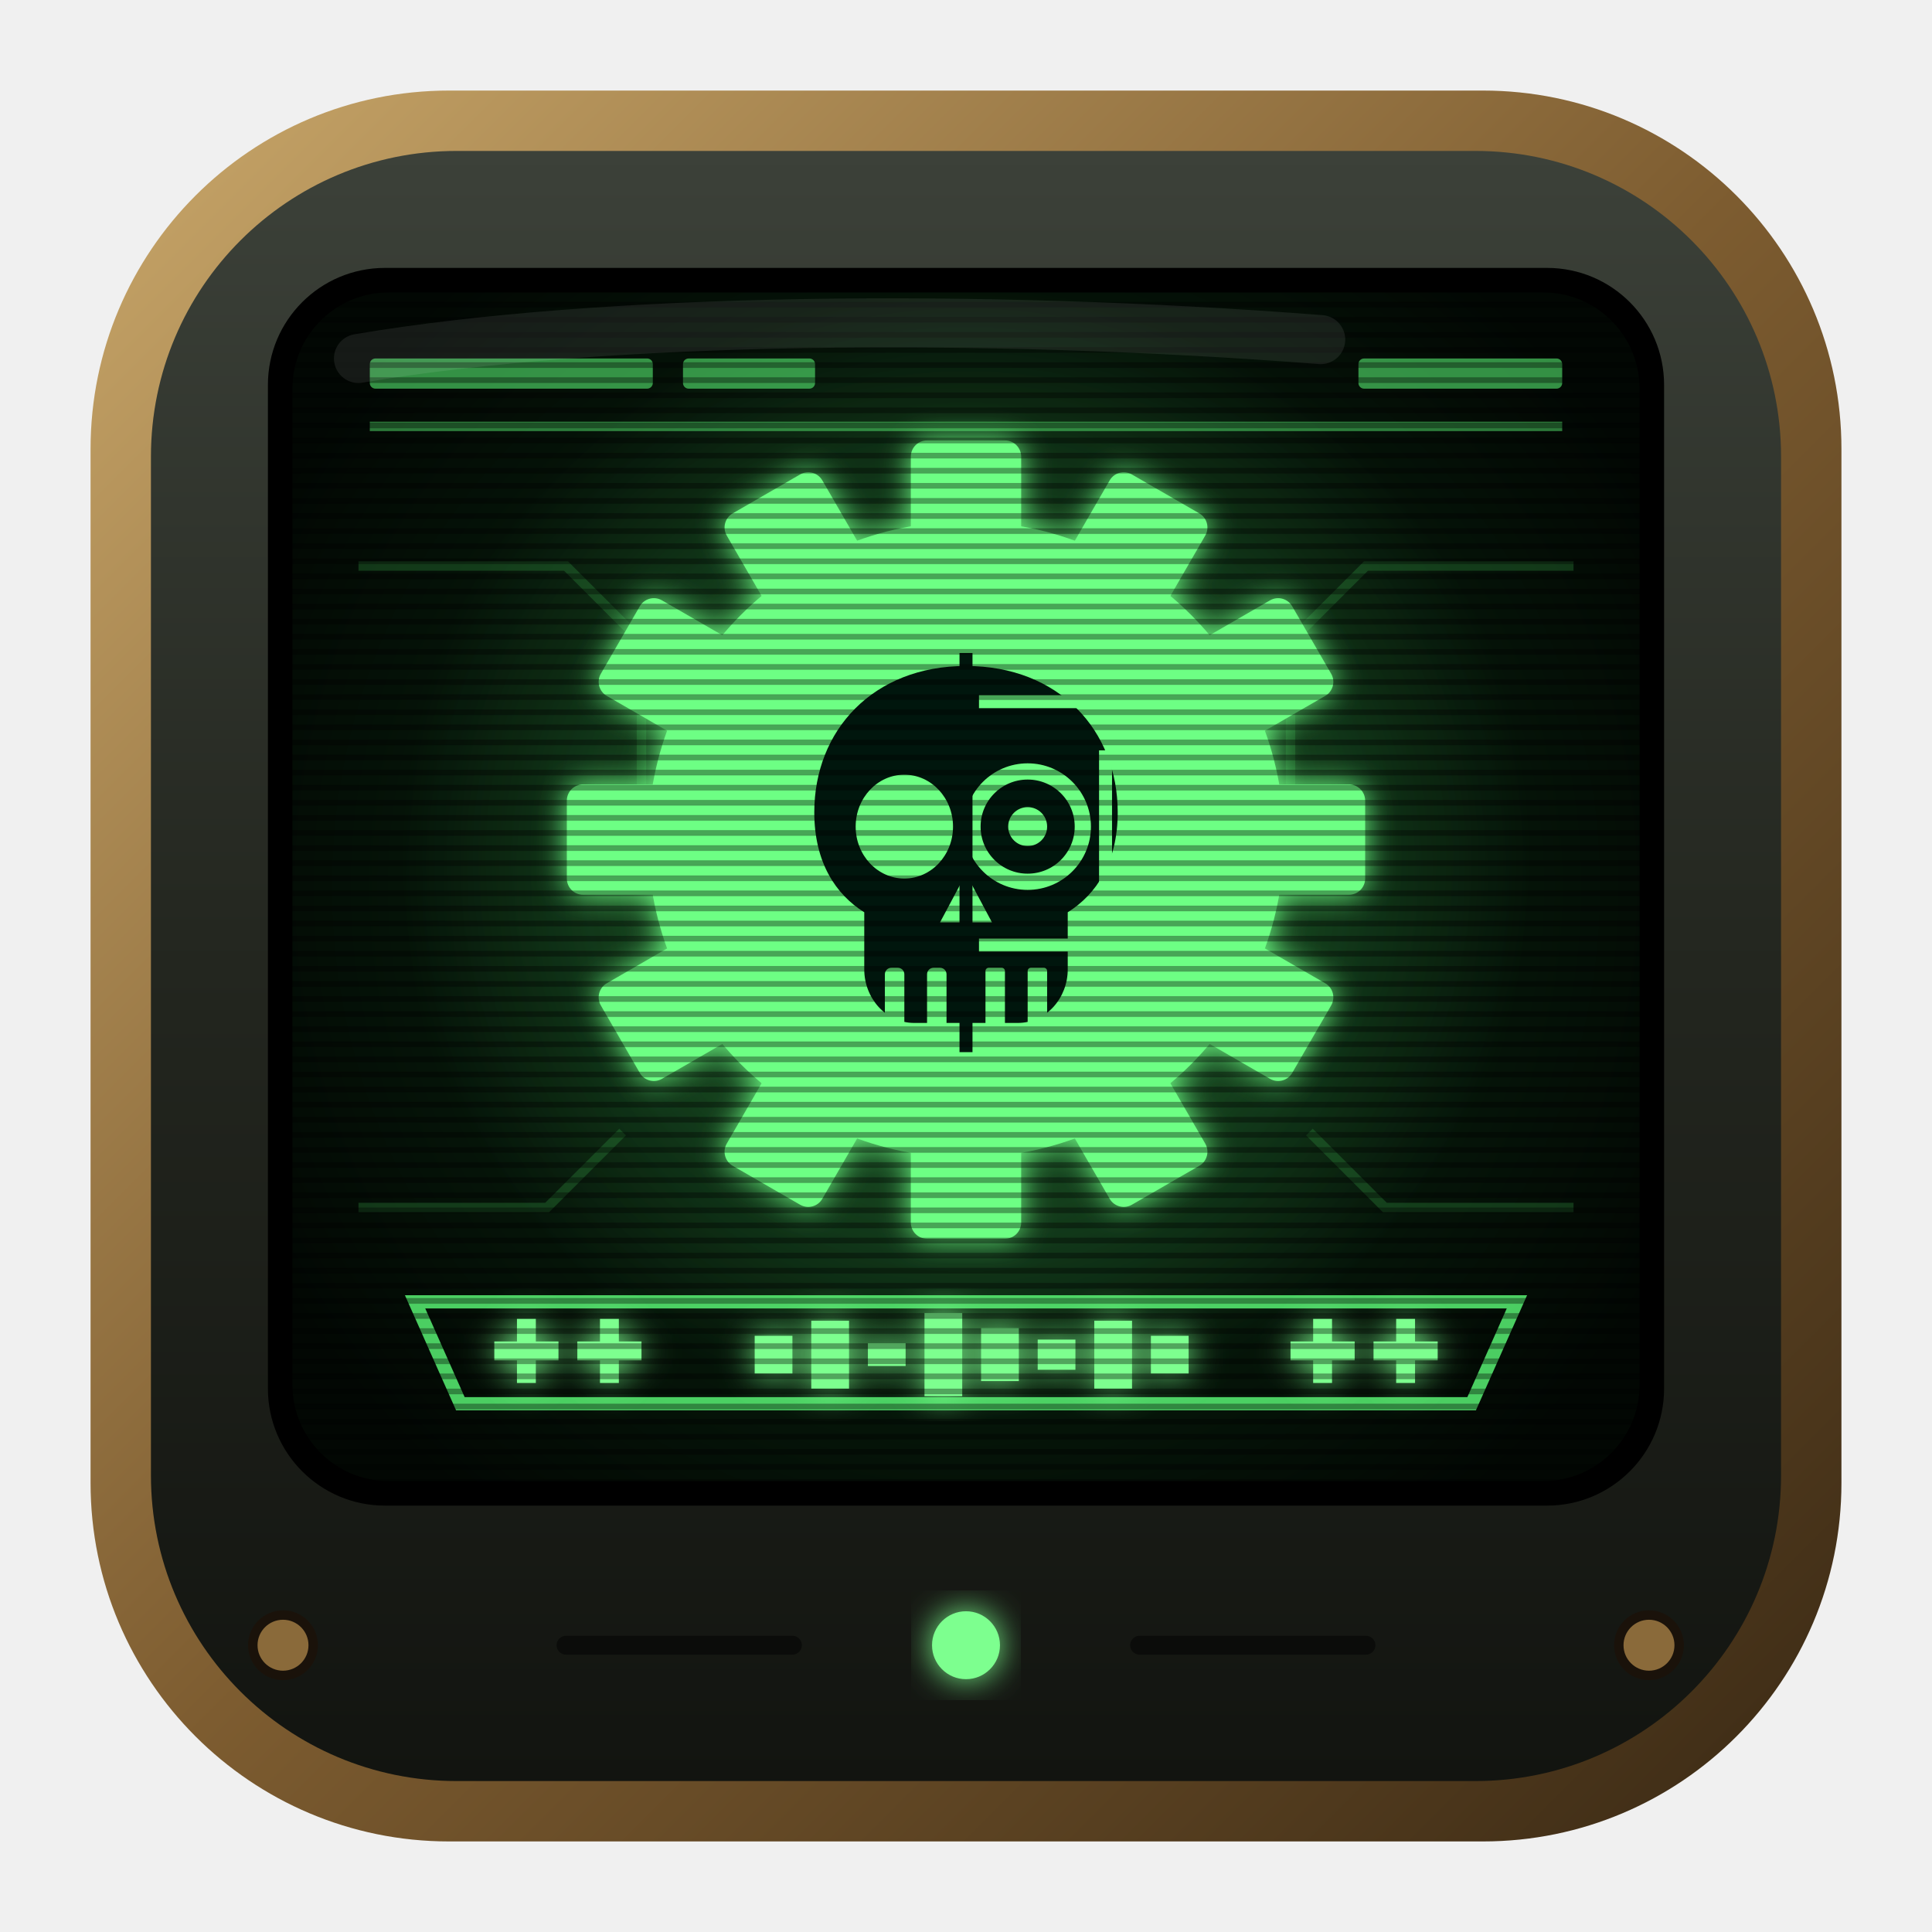
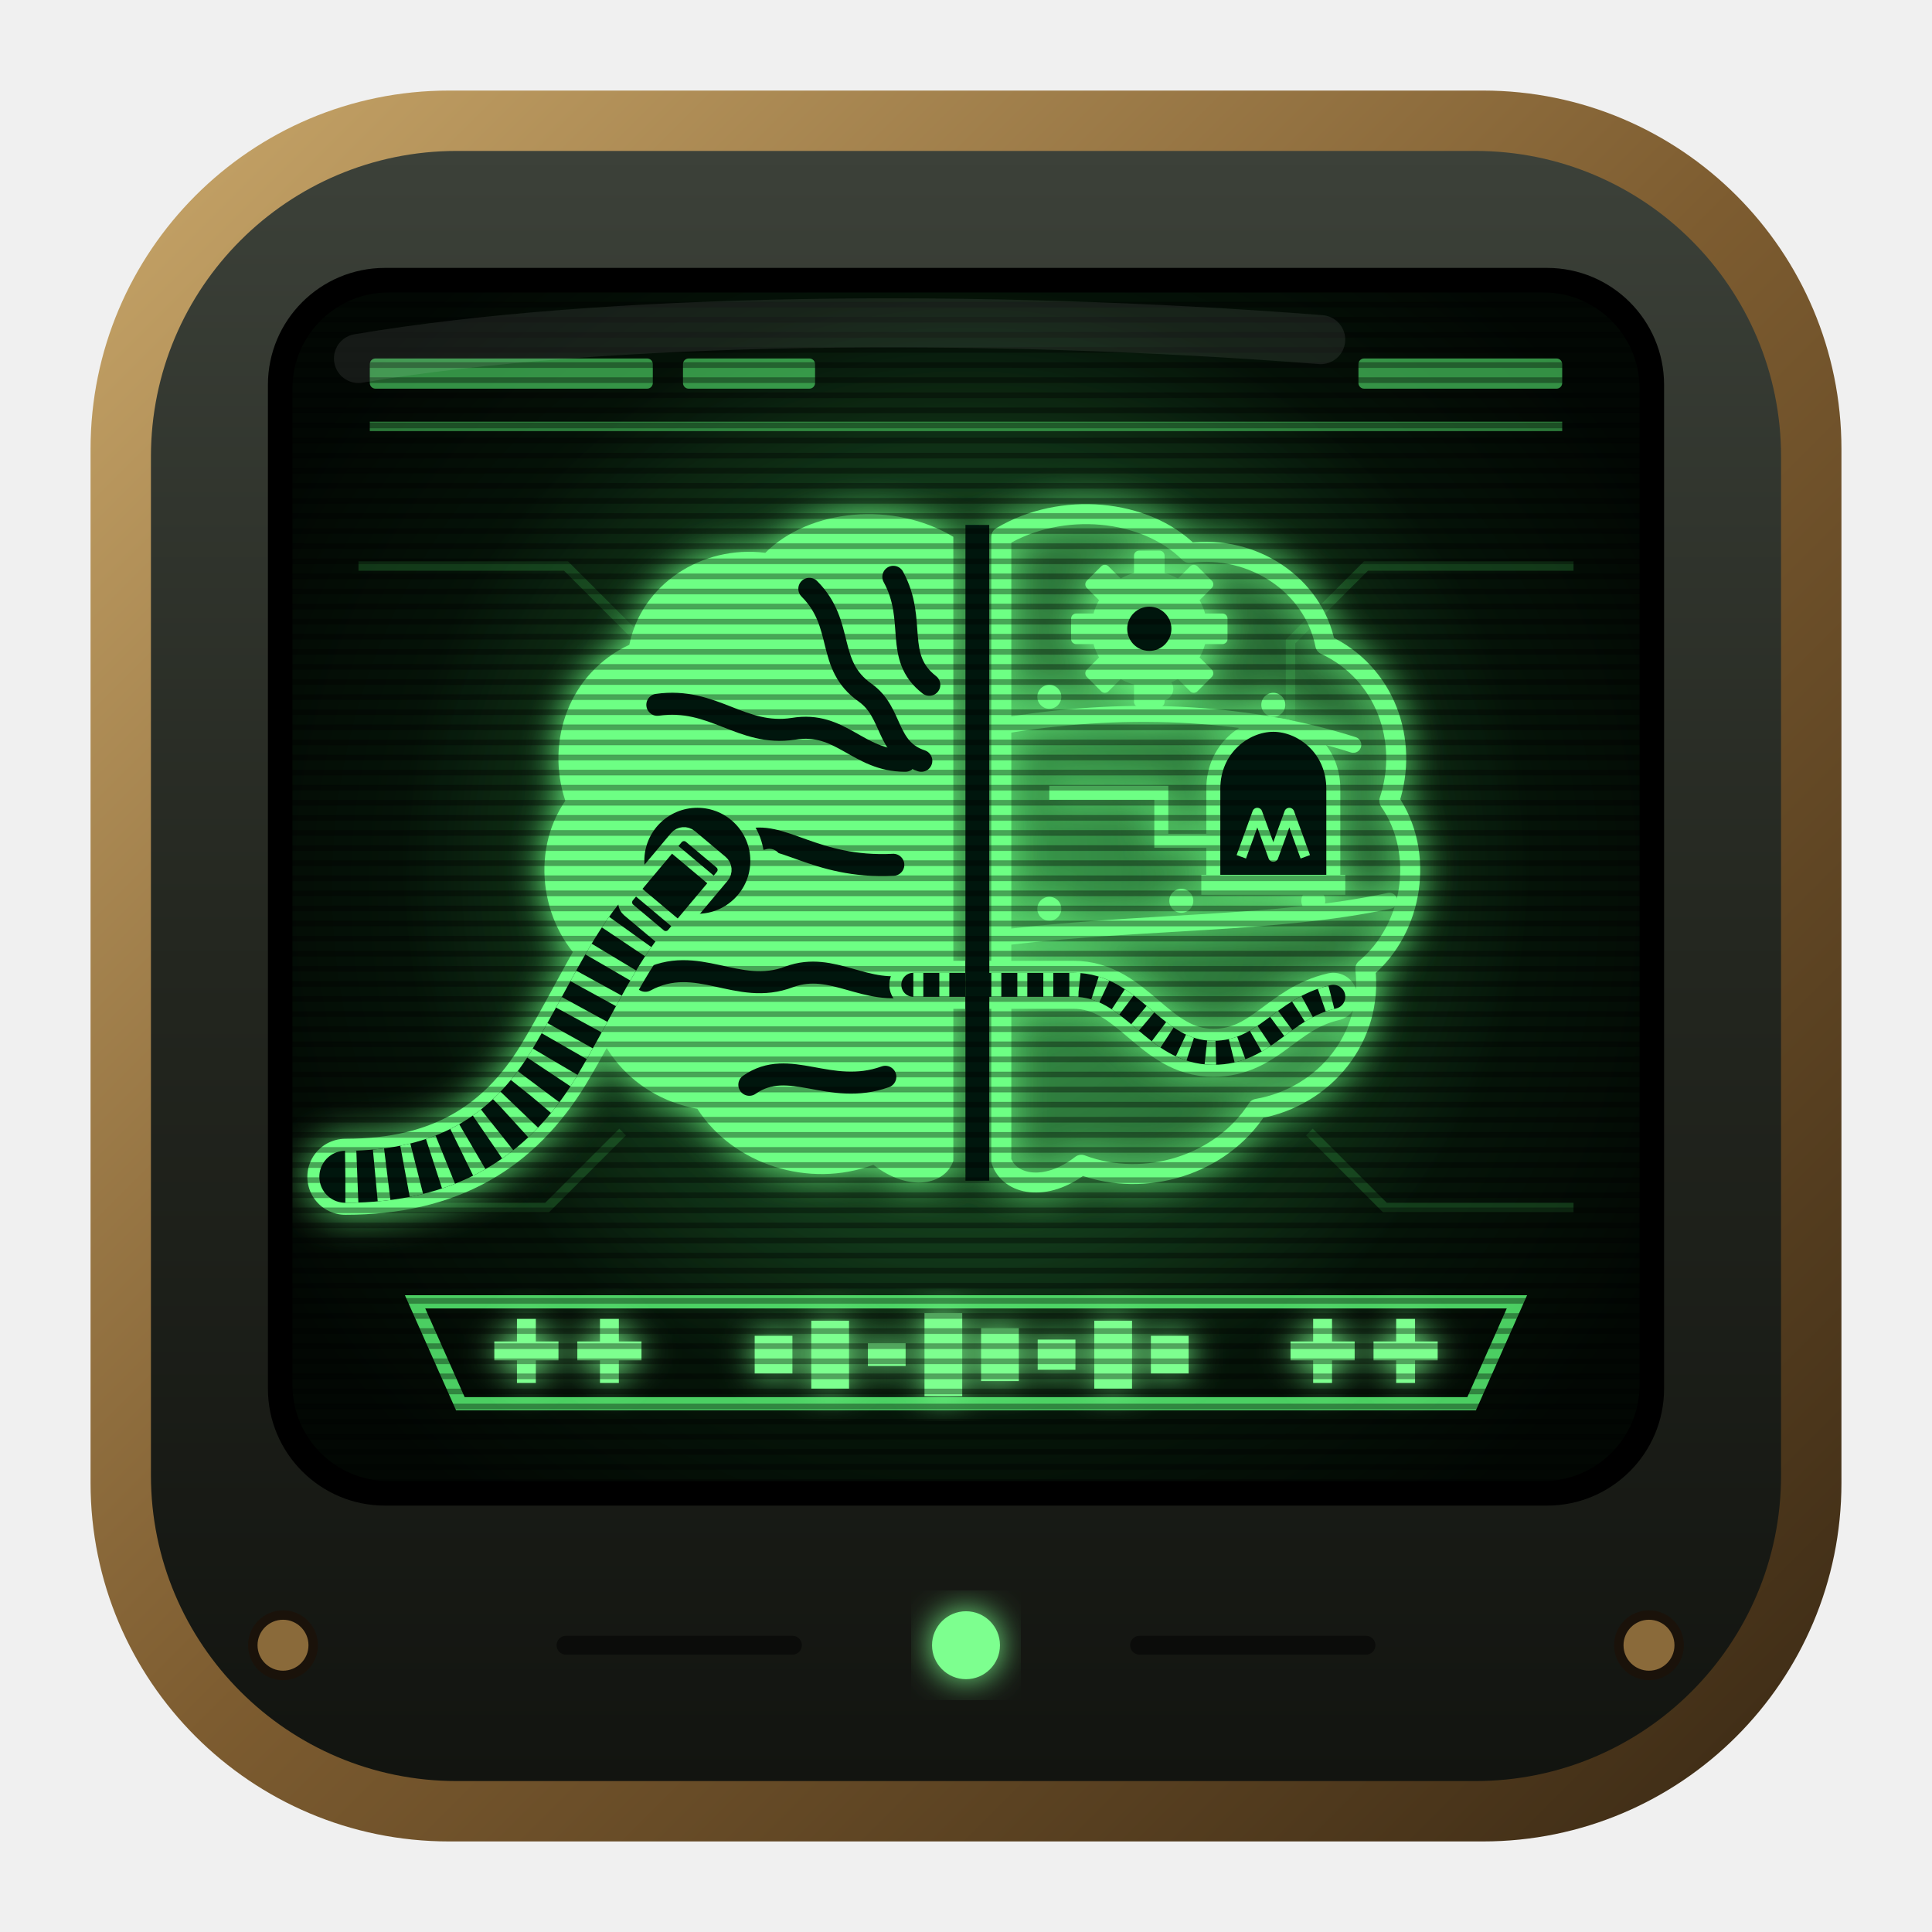
<svg xmlns="http://www.w3.org/2000/svg" viewBox="0 0 1024 1024" width="1024" height="1024">
  <defs>
    <linearGradient id="bezel" x1="0" y1="0" x2="0" y2="1">
      <stop offset="0" stop-color="#3c4139" />
      <stop offset="0.5" stop-color="#23261f" />
      <stop offset="1" stop-color="#121410" />
    </linearGradient>
    <linearGradient id="rim" x1="0" y1="0" x2="1" y2="1">
      <stop offset="0" stop-color="#c9a76a" />
      <stop offset="0.5" stop-color="#7d5c30" />
      <stop offset="1" stop-color="#3a2914" />
    </linearGradient>
    <radialGradient id="screen" cx="512" cy="470" r="420" gradientUnits="userSpaceOnUse">
      <stop offset="0" stop-color="#0f3517" />
      <stop offset="0.6" stop-color="#06180a" />
      <stop offset="1" stop-color="#020703" />
    </radialGradient>
    <radialGradient id="bloom" cx="512" cy="455" r="300" gradientUnits="userSpaceOnUse">
      <stop offset="0" stop-color="#5dff7a" stop-opacity="0.35" />
      <stop offset="1" stop-color="#5dff7a" stop-opacity="0" />
    </radialGradient>
    <pattern id="scan" width="8" height="8" patternUnits="userSpaceOnUse">
      <rect width="8" height="3" fill="#000" fill-opacity="0.35" />
    </pattern>
    <clipPath id="screen-clip">
      <rect x="150" y="150" width="724" height="640" rx="56" />
-     </clipPath>
-     <clipPath id="right-half">
-       <rect x="512" y="0" width="512" height="1024" />
    </clipPath>
    <filter id="glow" x="-30%" y="-30%" width="160%" height="160%">
      <feGaussianBlur stdDeviation="9" result="b" />
      <feMerge>
        <feMergeNode in="b" />
        <feMergeNode in="SourceGraphic" />
      </feMerge>
    </filter>
  </defs>
  <rect x="48" y="48" width="928" height="928" rx="190" fill="url(#rim)" />
  <rect x="80" y="80" width="864" height="864" rx="162" fill="url(#bezel)" />
  <g fill="#8a6a3a" stroke="#1a120a" stroke-width="5">
    <circle cx="150" cy="872" r="16" />
    <circle cx="874" cy="872" r="16" />
  </g>
  <circle cx="512" cy="872" r="18" fill="#7dff8f" filter="url(#glow)" />
  <g stroke="#0b0c0a" stroke-width="10" stroke-linecap="round">
    <path d="M300 872H420M604 872H724" />
  </g>
  <rect x="142" y="142" width="740" height="656" rx="62" fill="#000" />
  <g clip-path="url(#screen-clip)">
    <rect x="150" y="150" width="724" height="640" fill="url(#screen)" />
    <rect x="150" y="150" width="724" height="640" fill="url(#bloom)" />
    <g stroke="#2e8a3c" stroke-opacity="0.35" stroke-width="5" fill="none">
      <path d="M190 300H300L340 340V420M834 300H724L684 340V420M190 640H290L330 600M834 640H734L694 600" />
    </g>
    <g fill="#5dff7a" fill-opacity="0.55">
      <rect x="196" y="190" width="150" height="16" rx="3" />
      <rect x="362" y="190" width="70" height="16" rx="3" />
      <rect x="720" y="190" width="108" height="16" rx="3" />
    </g>
    <path d="M196 226H828" stroke="#5dff7a" stroke-opacity="0.45" stroke-width="5" />
    <path d="M220 690H804L780 744H244Z" fill="none" stroke="#5dff7a" stroke-opacity="0.8" stroke-width="7" />
    <g fill="#7dff8f" filter="url(#glow)">
      <path d="M262 711h12v-12h10v12h12v10h-12v12h-10v-12h-12Z" />
      <path d="M306 711h12v-12h10v12h12v10h-12v12h-10v-12h-12Z" />
      <path d="M684 711h12v-12h10v12h12v10h-12v12h-10v-12h-12Z" />
      <path d="M728 711h12v-12h10v12h12v10h-12v12h-10v-12h-12Z" />
      <rect x="400" y="708" width="20" height="20" />
      <rect x="430" y="700" width="20" height="36" />
      <rect x="460" y="712" width="20" height="12" />
      <rect x="490" y="696" width="20" height="44" />
      <rect x="520" y="704" width="20" height="28" />
      <rect x="550" y="710" width="20" height="16" />
      <rect x="580" y="700" width="20" height="36" />
      <rect x="610" y="708" width="20" height="20" />
    </g>
-     <g filter="url(#glow)" transform="translate(512 445) scale(0.86) translate(-512 -455)">
-       <g fill="#6dff84" transform="translate(512 455)">
-         <circle r="196" />
-         <g id="teeth">
-           <rect x="-34" y="-246" width="68" height="70" rx="10" />
-           <rect x="-34" y="-246" width="68" height="70" rx="10" transform="rotate(30)" />
-           <rect x="-34" y="-246" width="68" height="70" rx="10" transform="rotate(60)" />
-           <rect x="-34" y="-246" width="68" height="70" rx="10" transform="rotate(90)" />
-           <rect x="-34" y="-246" width="68" height="70" rx="10" transform="rotate(120)" />
-           <rect x="-34" y="-246" width="68" height="70" rx="10" transform="rotate(150)" />
-           <rect x="-34" y="-246" width="68" height="70" rx="10" transform="rotate(180)" />
-           <rect x="-34" y="-246" width="68" height="70" rx="10" transform="rotate(210)" />
-           <rect x="-34" y="-246" width="68" height="70" rx="10" transform="rotate(240)" />
-           <rect x="-34" y="-246" width="68" height="70" rx="10" transform="rotate(270)" />
-           <rect x="-34" y="-246" width="68" height="70" rx="10" transform="rotate(300)" />
-           <rect x="-34" y="-246" width="68" height="70" rx="10" transform="rotate(330)" />
-         </g>
+     <g filter="url(#glow)" transform="translate(518 452) scale(1.06) translate(-512 -450)">
+       <path d="M500 292C470 274 428 278 406 300C374 296 344 316 338 346C308 360 296 394 306 424C288 450 294 488 318 508C314 542 338 572 372 578C390 606 428 618 460 606C478 620 496 616 500 604Z" fill="#6dff84" />
+       <g fill="none" stroke="#04140a" stroke-width="11" stroke-linecap="round" stroke-linejoin="round">
+         <path d="M428 318C446 336 436 356 456 370C470 380 466 398 484 404" />
+         <path d="M352 376C380 372 394 392 420 388C444 384 452 404 476 404" />
+         <path d="M396 444C414 438 430 458 470 456" />
+         <path d="M346 514C372 500 392 522 418 512C440 504 456 522 480 516" />
+         <path d="M398 566C418 552 438 572 466 562" />
+         <path d="M470 312C482 334 470 352 488 366" />
      </g>
-       <path transform="translate(402 337) scale(11)" fill="#04140a" d="M10 1C4.8 1 1.5 4.6 1.5 9.2c0 2.8 1.2 4.6 2.8 5.6V18c0 1.6 1.2 3 2.8 3h5.8c1.6 0 2.8-1.4 2.8-3v-3.2c1.6-1 2.8-2.8 2.8-5.6C18.5 4.6 15.2 1 10 1Z" />
+       <circle cx="372" cy="454" r="30" fill="#04140a" stroke="#6dff84" stroke-width="7" />
      <g fill="#6dff84">
-         <ellipse cx="474" cy="447" rx="30" ry="32" />
-         <path d="M512 476 496 506H512Z" />
-         <rect x="462" y="534" width="12" height="40" rx="4" />
-         <rect x="488" y="534" width="12" height="40" rx="4" />
+         <circle cx="372" cy="418" r="6" />
+         <circle cx="408" cy="454" r="6" />
+         <circle cx="372" cy="490" r="6" />
+         <circle cx="336" cy="454" r="6" />
      </g>
-       <g clip-path="url(#right-half)">
-         <circle cx="550" cy="447" r="34" fill="none" stroke="#6dff84" stroke-width="10" />
-         <circle cx="550" cy="447" r="12" fill="#6dff84" />
-         <path d="M512 476 528 506H512Z" fill="#6dff84" />
-         <path d="M520 370H588M598 400V500M520 520H596" stroke="#6dff84" stroke-width="8" fill="none" />
-         <rect x="524" y="534" width="12" height="40" rx="2" fill="#6dff84" />
-         <rect x="550" y="534" width="12" height="40" rx="2" fill="#6dff84" />
+       <path d="M196 612C246 612 278 592 300 556C318 526 330 498 346 480" fill="none" stroke="#6dff84" stroke-width="38" stroke-linecap="round" />
+       <path d="M196 612C246 612 278 592 300 556C318 526 330 498 346 480" fill="none" stroke="#04140a" stroke-width="26" stroke-linecap="round" />
+       <path d="M196 612C246 612 278 592 300 556C318 526 330 498 346 480" fill="none" stroke="#6dff84" stroke-width="26" stroke-dasharray="6 9" />
+       <g transform="rotate(-50 360 466)">
+         <rect x="336" y="452" width="48" height="30" rx="5" fill="#04140a" stroke="#6dff84" stroke-width="7" />
+         <path d="M346 452V482M374 452V482" stroke="#6dff84" stroke-width="5" />
      </g>
-       <path d="M512 340V586" stroke="#04140a" stroke-width="8" />
+       <path d="M524 292C554 274 596 278 618 300C650 296 680 316 686 346C716 360 728 394 718 424C736 450 730 488 706 508C710 542 686 572 652 578C634 606 596 618 564 606C546 620 528 616 524 604Z" fill="#6dff84" fill-opacity="0.14" stroke="#6dff84" stroke-width="10" stroke-linejoin="round" />
+       <g fill="none" stroke="#6dff84" stroke-width="8" stroke-linecap="round">
+         <path d="M528 386C590 376 650 380 700 396" />
+         <path d="M528 492C596 484 662 486 718 474" />
+       </g>
+       <g fill="#6dff84">
+         <circle cx="548" cy="372" r="6" />
+         <circle cx="604" cy="368" r="6" />
+         <circle cx="660" cy="376" r="6" />
+         <circle cx="548" cy="478" r="6" />
+         <circle cx="614" cy="474" r="6" />
+         <circle cx="680" cy="474" r="6" />
+       </g>
+       <g transform="translate(598 338) scale(0.85)" fill="#6dff84">
+         <rect x="-9" y="-46" width="18" height="16" rx="3" transform="rotate(0)" />
+         <rect x="-9" y="-46" width="18" height="16" rx="3" transform="rotate(45)" />
+         <rect x="-9" y="-46" width="18" height="16" rx="3" transform="rotate(90)" />
+         <rect x="-9" y="-46" width="18" height="16" rx="3" transform="rotate(135)" />
+         <rect x="-9" y="-46" width="18" height="16" rx="3" transform="rotate(180)" />
+         <rect x="-9" y="-46" width="18" height="16" rx="3" transform="rotate(225)" />
+         <rect x="-9" y="-46" width="18" height="16" rx="3" transform="rotate(270)" />
+         <rect x="-9" y="-46" width="18" height="16" rx="3" transform="rotate(315)" />
+         <circle r="34" />
+         <circle r="13" fill="#04140a" />
+       </g>
+       <g fill="none" stroke="#6dff84" stroke-width="7" stroke-linejoin="round">
+         <path d="M630 466V418C630 398 646 386 660 386C674 386 690 398 690 418V466Z" fill="#04140a" />
+         <path d="M644 452 652 430 660 452 668 430 676 452" stroke-width="5" />
+         <path d="M624 466H696" stroke-width="10" />
+       </g>
+       <path d="M548 420H604V444H630" fill="none" stroke="#6dff84" stroke-width="7" />
+       <path d="M480 516H560C590 516 600 550 630 550C656 550 664 528 690 522" fill="none" stroke="#6dff84" stroke-width="24" stroke-linecap="round" />
+       <path d="M480 516H560C590 516 600 550 630 550C656 550 664 528 690 522" fill="none" stroke="#04140a" stroke-width="12" stroke-linecap="round" />
+       <path d="M480 516H560C590 516 600 550 630 550C656 550 664 528 690 522" fill="none" stroke="#6dff84" stroke-width="12" stroke-dasharray="5 8" />
+       <path d="M512 286V614" stroke="#04140a" stroke-width="12" />
    </g>
    <rect x="150" y="150" width="724" height="640" fill="url(#scan)" />
    <path d="M190 190C320 168 520 166 700 180" stroke="#fff" stroke-opacity="0.08" stroke-width="26" fill="none" stroke-linecap="round" />
  </g>
  <rect x="150" y="150" width="724" height="640" rx="56" fill="none" stroke="#000" stroke-width="10" />
</svg>
